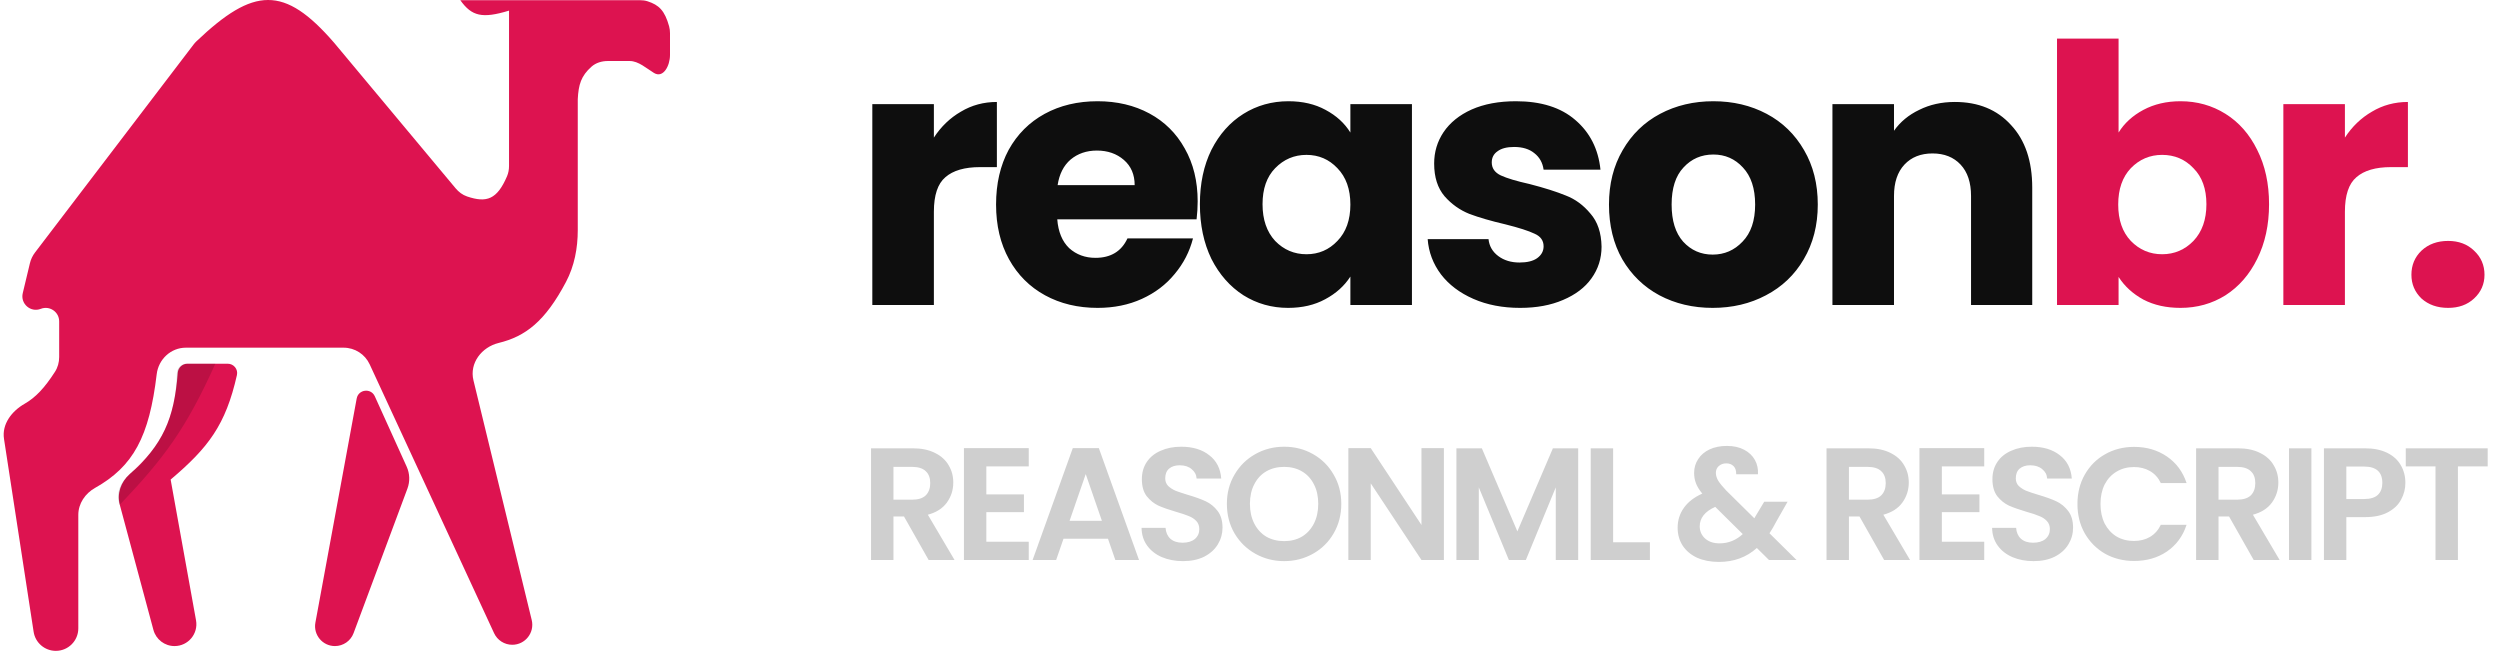
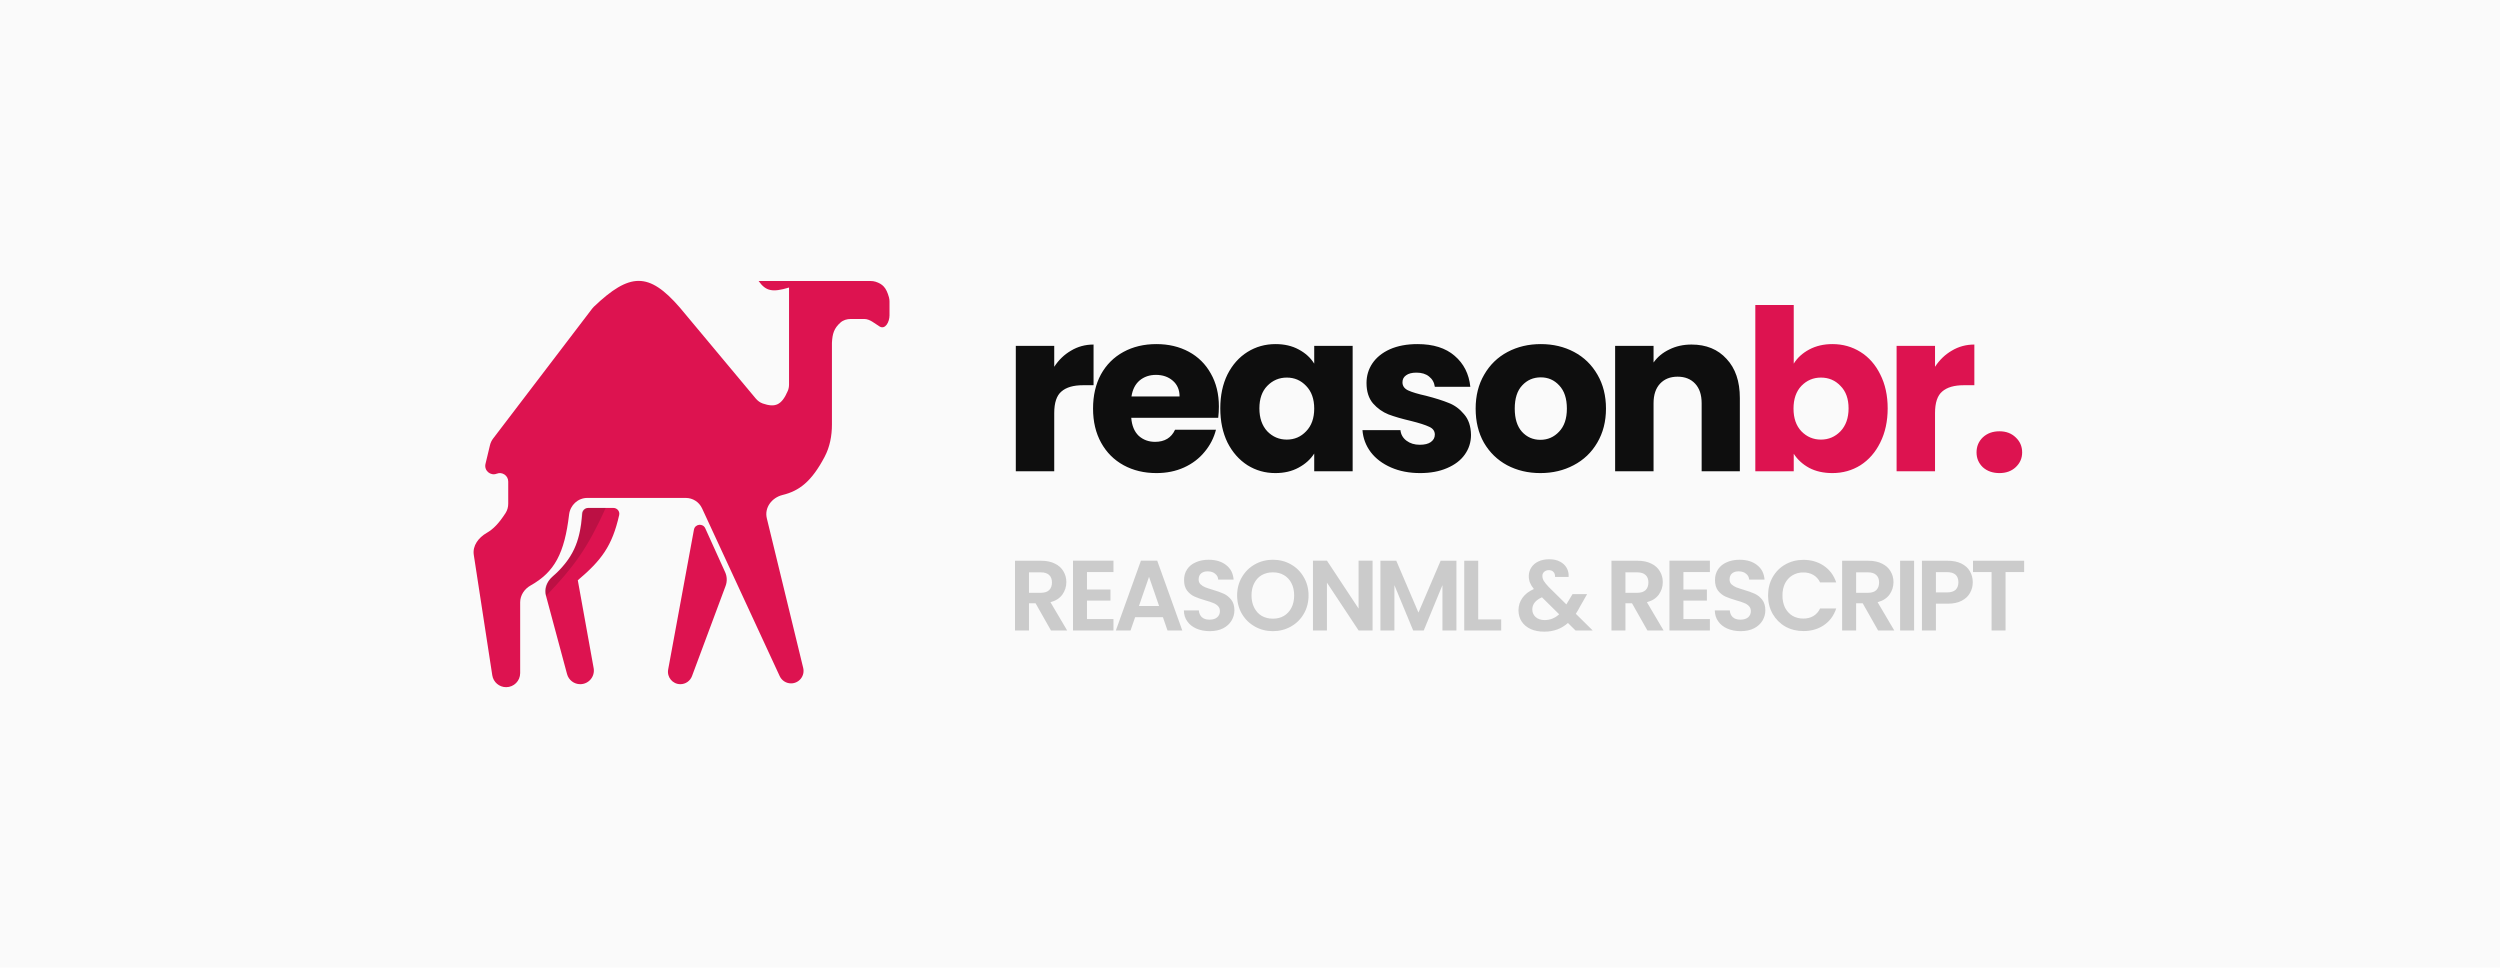
- <svg xmlns="http://www.w3.org/2000/svg" width="500" height="131" viewBox="0 0 500 131" fill="none">
+ <svg xmlns="http://www.w3.org/2000/svg" width="801" height="310" viewBox="0 0 801 310" fill="none">
+   <rect width="801" height="310" fill="#FAFAFA" />
  <g opacity="0.2">
-     <path d="M185.728 112L180.8 103.296H178.688V112H174.208V89.664H182.592C184.32 89.664 185.792 89.973 187.008 90.592C188.224 91.189 189.131 92.011 189.728 93.056C190.347 94.08 190.656 95.232 190.656 96.512C190.656 97.984 190.229 99.317 189.376 100.512C188.523 101.685 187.253 102.496 185.568 102.944L190.912 112H185.728ZM178.688 99.936H182.432C183.648 99.936 184.555 99.648 185.152 99.072C185.749 98.475 186.048 97.653 186.048 96.608C186.048 95.584 185.749 94.795 185.152 94.24C184.555 93.664 183.648 93.376 182.432 93.376H178.688V99.936ZM197.268 93.28V98.88H204.788V102.432H197.268V108.352H205.748V112H192.788V89.632H205.748V93.28H197.268ZM221.595 107.744H212.699L211.227 112H206.523L214.555 89.632H219.771L227.803 112H223.067L221.595 107.744ZM220.379 104.16L217.147 94.816L213.915 104.16H220.379ZM236.598 112.224C235.04 112.224 233.632 111.957 232.374 111.424C231.136 110.891 230.155 110.123 229.43 109.12C228.704 108.117 228.331 106.933 228.31 105.568H233.11C233.174 106.485 233.494 107.211 234.07 107.744C234.667 108.277 235.478 108.544 236.502 108.544C237.547 108.544 238.368 108.299 238.966 107.808C239.563 107.296 239.862 106.635 239.862 105.824C239.862 105.163 239.659 104.619 239.254 104.192C238.848 103.765 238.336 103.435 237.718 103.2C237.12 102.944 236.288 102.667 235.222 102.368C233.771 101.941 232.587 101.525 231.67 101.12C230.774 100.693 229.995 100.064 229.334 99.232C228.694 98.379 228.374 97.248 228.374 95.84C228.374 94.517 228.704 93.365 229.366 92.384C230.027 91.403 230.955 90.656 232.15 90.144C233.344 89.611 234.71 89.344 236.246 89.344C238.55 89.344 240.416 89.909 241.846 91.04C243.296 92.149 244.096 93.707 244.246 95.712H239.318C239.275 94.944 238.944 94.315 238.326 93.824C237.728 93.312 236.928 93.056 235.926 93.056C235.051 93.056 234.347 93.28 233.814 93.728C233.302 94.176 233.046 94.827 233.046 95.68C233.046 96.277 233.238 96.779 233.622 97.184C234.027 97.568 234.518 97.888 235.094 98.144C235.691 98.379 236.523 98.656 237.59 98.976C239.04 99.403 240.224 99.829 241.142 100.256C242.059 100.683 242.848 101.323 243.51 102.176C244.171 103.029 244.502 104.149 244.502 105.536C244.502 106.731 244.192 107.84 243.574 108.864C242.955 109.888 242.048 110.709 240.854 111.328C239.659 111.925 238.24 112.224 236.598 112.224ZM256.833 112.224C254.743 112.224 252.823 111.733 251.074 110.752C249.324 109.771 247.938 108.416 246.913 106.688C245.889 104.939 245.377 102.965 245.377 100.768C245.377 98.592 245.889 96.64 246.913 94.912C247.938 93.163 249.324 91.797 251.074 90.816C252.823 89.835 254.743 89.344 256.833 89.344C258.946 89.344 260.866 89.835 262.594 90.816C264.343 91.797 265.719 93.163 266.722 94.912C267.746 96.64 268.258 98.592 268.258 100.768C268.258 102.965 267.746 104.939 266.722 106.688C265.719 108.416 264.343 109.771 262.594 110.752C260.844 111.733 258.924 112.224 256.833 112.224ZM256.833 108.224C258.178 108.224 259.362 107.925 260.385 107.328C261.41 106.709 262.21 105.835 262.786 104.704C263.362 103.573 263.649 102.261 263.649 100.768C263.649 99.275 263.362 97.973 262.786 96.864C262.21 95.733 261.41 94.869 260.385 94.272C259.362 93.675 258.178 93.376 256.833 93.376C255.49 93.376 254.295 93.675 253.25 94.272C252.226 94.869 251.426 95.733 250.85 96.864C250.273 97.973 249.985 99.275 249.985 100.768C249.985 102.261 250.273 103.573 250.85 104.704C251.426 105.835 252.226 106.709 253.25 107.328C254.295 107.925 255.49 108.224 256.833 108.224ZM288.775 112H284.295L274.151 96.672V112H269.671V89.632H274.151L284.295 104.992V89.632H288.775V112ZM315.634 89.664V112H311.154V97.472L305.17 112H301.778L295.762 97.472V112H291.282V89.664H296.37L303.474 106.272L310.578 89.664H315.634ZM322.623 108.448H329.983V112H318.143V89.664H322.623V108.448ZM353.8 112L351.368 109.6C349.298 111.456 346.77 112.384 343.784 112.384C342.141 112.384 340.69 112.107 339.432 111.552C338.194 110.976 337.234 110.176 336.552 109.152C335.869 108.107 335.528 106.901 335.528 105.536C335.528 104.064 335.944 102.741 336.776 101.568C337.608 100.395 338.834 99.445 340.456 98.72C339.88 98.016 339.464 97.344 339.208 96.704C338.952 96.043 338.824 95.339 338.824 94.592C338.824 93.568 339.09 92.651 339.624 91.84C340.157 91.008 340.914 90.357 341.896 89.888C342.898 89.419 344.061 89.184 345.384 89.184C346.728 89.184 347.88 89.44 348.84 89.952C349.8 90.464 350.514 91.147 350.984 92C351.453 92.853 351.656 93.803 351.592 94.848H347.24C347.261 94.144 347.09 93.611 346.728 93.248C346.365 92.864 345.874 92.672 345.256 92.672C344.658 92.672 344.157 92.853 343.752 93.216C343.368 93.557 343.176 94.005 343.176 94.56C343.176 95.093 343.336 95.627 343.656 96.16C343.976 96.672 344.498 97.312 345.224 98.08L350.856 103.648C350.898 103.605 350.93 103.563 350.952 103.52C350.973 103.477 350.994 103.435 351.016 103.392L352.84 100.352H357.512L355.272 104.288C354.845 105.12 354.386 105.909 353.896 106.656L359.304 112H353.8ZM343.912 108.672C345.661 108.672 347.208 108.053 348.552 106.816L343.048 101.376C340.978 102.293 339.944 103.595 339.944 105.28C339.944 106.24 340.306 107.051 341.032 107.712C341.757 108.352 342.717 108.672 343.912 108.672ZM376.827 112L371.899 103.296H369.787V112H365.307V89.664H373.691C375.419 89.664 376.891 89.973 378.107 90.592C379.323 91.189 380.229 92.011 380.827 93.056C381.445 94.08 381.755 95.232 381.755 96.512C381.755 97.984 381.328 99.317 380.475 100.512C379.621 101.685 378.352 102.496 376.667 102.944L382.011 112H376.827ZM369.787 99.936H373.531C374.747 99.936 375.653 99.648 376.251 99.072C376.848 98.475 377.147 97.653 377.147 96.608C377.147 95.584 376.848 94.795 376.251 94.24C375.653 93.664 374.747 93.376 373.531 93.376H369.787V99.936ZM388.367 93.28V98.88H395.887V102.432H388.367V108.352H396.847V112H383.887V89.632H396.847V93.28H388.367ZM406.71 112.224C405.153 112.224 403.745 111.957 402.486 111.424C401.249 110.891 400.267 110.123 399.542 109.12C398.817 108.117 398.443 106.933 398.422 105.568H403.222C403.286 106.485 403.606 107.211 404.182 107.744C404.779 108.277 405.59 108.544 406.614 108.544C407.659 108.544 408.481 108.299 409.078 107.808C409.675 107.296 409.974 106.635 409.974 105.824C409.974 105.163 409.771 104.619 409.366 104.192C408.961 103.765 408.449 103.435 407.83 103.2C407.233 102.944 406.401 102.667 405.334 102.368C403.883 101.941 402.699 101.525 401.782 101.12C400.886 100.693 400.107 100.064 399.446 99.232C398.806 98.379 398.486 97.248 398.486 95.84C398.486 94.517 398.817 93.365 399.478 92.384C400.139 91.403 401.067 90.656 402.262 90.144C403.457 89.611 404.822 89.344 406.358 89.344C408.662 89.344 410.529 89.909 411.958 91.04C413.409 92.149 414.209 93.707 414.358 95.712H409.43C409.387 94.944 409.057 94.315 408.438 93.824C407.841 93.312 407.041 93.056 406.038 93.056C405.163 93.056 404.459 93.28 403.926 93.728C403.414 94.176 403.158 94.827 403.158 95.68C403.158 96.277 403.35 96.779 403.734 97.184C404.139 97.568 404.63 97.888 405.206 98.144C405.803 98.379 406.635 98.656 407.702 98.976C409.153 99.403 410.337 99.829 411.254 100.256C412.171 100.683 412.961 101.323 413.622 102.176C414.283 103.029 414.614 104.149 414.614 105.536C414.614 106.731 414.305 107.84 413.686 108.864C413.067 109.888 412.161 110.709 410.966 111.328C409.771 111.925 408.353 112.224 406.71 112.224ZM415.49 100.8C415.49 98.603 415.981 96.64 416.962 94.912C417.965 93.163 419.319 91.808 421.026 90.848C422.754 89.867 424.685 89.376 426.818 89.376C429.314 89.376 431.501 90.016 433.378 91.296C435.255 92.576 436.567 94.347 437.314 96.608H432.162C431.65 95.541 430.925 94.741 429.986 94.208C429.069 93.675 428.002 93.408 426.786 93.408C425.485 93.408 424.322 93.717 423.298 94.336C422.295 94.933 421.506 95.787 420.93 96.896C420.375 98.005 420.098 99.307 420.098 100.8C420.098 102.272 420.375 103.573 420.93 104.704C421.506 105.813 422.295 106.677 423.298 107.296C424.322 107.893 425.485 108.192 426.786 108.192C428.002 108.192 429.069 107.925 429.986 107.392C430.925 106.837 431.65 106.027 432.162 104.96H437.314C436.567 107.243 435.255 109.024 433.378 110.304C431.522 111.563 429.335 112.192 426.818 112.192C424.685 112.192 422.754 111.712 421.026 110.752C419.319 109.771 417.965 108.416 416.962 106.688C415.981 104.96 415.49 102.997 415.49 100.8ZM450.741 112L445.813 103.296H443.701V112H439.221V89.664H447.605C449.333 89.664 450.805 89.973 452.021 90.592C453.237 91.189 454.143 92.011 454.741 93.056C455.359 94.08 455.669 95.232 455.669 96.512C455.669 97.984 455.242 99.317 454.389 100.512C453.535 101.685 452.266 102.496 450.581 102.944L455.925 112H450.741ZM443.701 99.936H447.445C448.661 99.936 449.567 99.648 450.165 99.072C450.762 98.475 451.061 97.653 451.061 96.608C451.061 95.584 450.762 94.795 450.165 94.24C449.567 93.664 448.661 93.376 447.445 93.376H443.701V99.936ZM462.28 89.664V112H457.8V89.664H462.28ZM481.075 96.576C481.075 97.771 480.787 98.891 480.211 99.936C479.656 100.981 478.771 101.824 477.555 102.464C476.36 103.104 474.845 103.424 473.011 103.424H469.267V112H464.787V89.664H473.011C474.739 89.664 476.211 89.963 477.427 90.56C478.643 91.157 479.549 91.979 480.147 93.024C480.765 94.069 481.075 95.253 481.075 96.576ZM472.819 99.808C474.056 99.808 474.973 99.531 475.571 98.976C476.168 98.4 476.467 97.6 476.467 96.576C476.467 94.4 475.251 93.312 472.819 93.312H469.267V99.808H472.819ZM497.536 89.664V93.28H491.584V112H487.104V93.28H481.152V89.664H497.536Z" fill="#0E0E0E" />
+     <path d="M336.728 202L331.8 193.296H329.688V202H325.208V179.664H333.592C335.32 179.664 336.792 179.973 338.008 180.592C339.224 181.189 340.131 182.011 340.728 183.056C341.347 184.08 341.656 185.232 341.656 186.512C341.656 187.984 341.229 189.317 340.376 190.512C339.523 191.685 338.253 192.496 336.568 192.944L341.912 202H336.728ZM329.688 189.936H333.432C334.648 189.936 335.555 189.648 336.152 189.072C336.749 188.475 337.048 187.653 337.048 186.608C337.048 185.584 336.749 184.795 336.152 184.24C335.555 183.664 334.648 183.376 333.432 183.376H329.688V189.936ZM348.268 183.28V188.88H355.788V192.432H348.268V198.352H356.748V202H343.788V179.632H356.748V183.28H348.268ZM372.595 197.744H363.699L362.227 202H357.523L365.555 179.632H370.771L378.803 202H374.067L372.595 197.744ZM371.379 194.16L368.147 184.816L364.915 194.16H371.379ZM387.598 202.224C386.04 202.224 384.632 201.957 383.374 201.424C382.136 200.891 381.155 200.123 380.43 199.12C379.704 198.117 379.331 196.933 379.31 195.568H384.11C384.174 196.485 384.494 197.211 385.07 197.744C385.667 198.277 386.478 198.544 387.502 198.544C388.547 198.544 389.368 198.299 389.966 197.808C390.563 197.296 390.862 196.635 390.862 195.824C390.862 195.163 390.659 194.619 390.254 194.192C389.848 193.765 389.336 193.435 388.718 193.2C388.12 192.944 387.288 192.667 386.222 192.368C384.771 191.941 383.587 191.525 382.67 191.12C381.774 190.693 380.995 190.064 380.334 189.232C379.694 188.379 379.374 187.248 379.374 185.84C379.374 184.517 379.704 183.365 380.366 182.384C381.027 181.403 381.955 180.656 383.15 180.144C384.344 179.611 385.71 179.344 387.246 179.344C389.55 179.344 391.416 179.909 392.846 181.04C394.296 182.149 395.096 183.707 395.246 185.712H390.318C390.275 184.944 389.944 184.315 389.326 183.824C388.728 183.312 387.928 183.056 386.926 183.056C386.051 183.056 385.347 183.28 384.814 183.728C384.302 184.176 384.046 184.827 384.046 185.68C384.046 186.277 384.238 186.779 384.622 187.184C385.027 187.568 385.518 187.888 386.094 188.144C386.691 188.379 387.523 188.656 388.59 188.976C390.04 189.403 391.224 189.829 392.142 190.256C393.059 190.683 393.848 191.323 394.51 192.176C395.171 193.029 395.502 194.149 395.502 195.536C395.502 196.731 395.192 197.84 394.574 198.864C393.955 199.888 393.048 200.709 391.854 201.328C390.659 201.925 389.24 202.224 387.598 202.224ZM407.833 202.224C405.743 202.224 403.823 201.733 402.074 200.752C400.324 199.771 398.938 198.416 397.913 196.688C396.889 194.939 396.377 192.965 396.377 190.768C396.377 188.592 396.889 186.64 397.913 184.912C398.938 183.163 400.324 181.797 402.074 180.816C403.823 179.835 405.743 179.344 407.833 179.344C409.946 179.344 411.866 179.835 413.594 180.816C415.343 181.797 416.719 183.163 417.722 184.912C418.746 186.64 419.258 188.592 419.258 190.768C419.258 192.965 418.746 194.939 417.722 196.688C416.719 198.416 415.343 199.771 413.594 200.752C411.844 201.733 409.924 202.224 407.833 202.224ZM407.833 198.224C409.178 198.224 410.362 197.925 411.385 197.328C412.41 196.709 413.21 195.835 413.786 194.704C414.362 193.573 414.649 192.261 414.649 190.768C414.649 189.275 414.362 187.973 413.786 186.864C413.21 185.733 412.41 184.869 411.385 184.272C410.362 183.675 409.178 183.376 407.833 183.376C406.49 183.376 405.295 183.675 404.25 184.272C403.226 184.869 402.426 185.733 401.85 186.864C401.273 187.973 400.985 189.275 400.985 190.768C400.985 192.261 401.273 193.573 401.85 194.704C402.426 195.835 403.226 196.709 404.25 197.328C405.295 197.925 406.49 198.224 407.833 198.224ZM439.775 202H435.295L425.151 186.672V202H420.671V179.632H425.151L435.295 194.992V179.632H439.775V202ZM466.634 179.664V202H462.154V187.472L456.17 202H452.778L446.762 187.472V202H442.282V179.664H447.37L454.474 196.272L461.578 179.664H466.634ZM473.623 198.448H480.983V202H469.143V179.664H473.623V198.448ZM504.8 202L502.368 199.6C500.298 201.456 497.77 202.384 494.784 202.384C493.141 202.384 491.69 202.107 490.432 201.552C489.194 200.976 488.234 200.176 487.552 199.152C486.869 198.107 486.528 196.901 486.528 195.536C486.528 194.064 486.944 192.741 487.776 191.568C488.608 190.395 489.834 189.445 491.456 188.72C490.88 188.016 490.464 187.344 490.208 186.704C489.952 186.043 489.824 185.339 489.824 184.592C489.824 183.568 490.09 182.651 490.624 181.84C491.157 181.008 491.914 180.357 492.896 179.888C493.898 179.419 495.061 179.184 496.384 179.184C497.728 179.184 498.88 179.44 499.84 179.952C500.8 180.464 501.514 181.147 501.984 182C502.453 182.853 502.656 183.803 502.592 184.848H498.24C498.261 184.144 498.09 183.611 497.728 183.248C497.365 182.864 496.874 182.672 496.256 182.672C495.658 182.672 495.157 182.853 494.752 183.216C494.368 183.557 494.176 184.005 494.176 184.56C494.176 185.093 494.336 185.627 494.656 186.16C494.976 186.672 495.498 187.312 496.224 188.08L501.856 193.648C501.898 193.605 501.93 193.563 501.952 193.52C501.973 193.477 501.994 193.435 502.016 193.392L503.84 190.352H508.512L506.272 194.288C505.845 195.12 505.386 195.909 504.896 196.656L510.304 202H504.8ZM494.912 198.672C496.661 198.672 498.208 198.053 499.552 196.816L494.048 191.376C491.978 192.293 490.944 193.595 490.944 195.28C490.944 196.24 491.306 197.051 492.032 197.712C492.757 198.352 493.717 198.672 494.912 198.672ZM527.827 202L522.899 193.296H520.787V202H516.307V179.664H524.691C526.419 179.664 527.891 179.973 529.107 180.592C530.323 181.189 531.229 182.011 531.827 183.056C532.445 184.08 532.755 185.232 532.755 186.512C532.755 187.984 532.328 189.317 531.475 190.512C530.621 191.685 529.352 192.496 527.667 192.944L533.011 202H527.827ZM520.787 189.936H524.531C525.747 189.936 526.653 189.648 527.251 189.072C527.848 188.475 528.147 187.653 528.147 186.608C528.147 185.584 527.848 184.795 527.251 184.24C526.653 183.664 525.747 183.376 524.531 183.376H520.787V189.936ZM539.367 183.28V188.88H546.887V192.432H539.367V198.352H547.847V202H534.887V179.632H547.847V183.28H539.367ZM557.71 202.224C556.153 202.224 554.745 201.957 553.486 201.424C552.249 200.891 551.267 200.123 550.542 199.12C549.817 198.117 549.443 196.933 549.422 195.568H554.222C554.286 196.485 554.606 197.211 555.182 197.744C555.779 198.277 556.59 198.544 557.614 198.544C558.659 198.544 559.481 198.299 560.078 197.808C560.675 197.296 560.974 196.635 560.974 195.824C560.974 195.163 560.771 194.619 560.366 194.192C559.961 193.765 559.449 193.435 558.83 193.2C558.233 192.944 557.401 192.667 556.334 192.368C554.883 191.941 553.699 191.525 552.782 191.12C551.886 190.693 551.107 190.064 550.446 189.232C549.806 188.379 549.486 187.248 549.486 185.84C549.486 184.517 549.817 183.365 550.478 182.384C551.139 181.403 552.067 180.656 553.262 180.144C554.457 179.611 555.822 179.344 557.358 179.344C559.662 179.344 561.529 179.909 562.958 181.04C564.409 182.149 565.209 183.707 565.358 185.712H560.43C560.387 184.944 560.057 184.315 559.438 183.824C558.841 183.312 558.041 183.056 557.038 183.056C556.163 183.056 555.459 183.28 554.926 183.728C554.414 184.176 554.158 184.827 554.158 185.68C554.158 186.277 554.35 186.779 554.734 187.184C555.139 187.568 555.63 187.888 556.206 188.144C556.803 188.379 557.635 188.656 558.702 188.976C560.153 189.403 561.337 189.829 562.254 190.256C563.171 190.683 563.961 191.323 564.622 192.176C565.283 193.029 565.614 194.149 565.614 195.536C565.614 196.731 565.305 197.84 564.686 198.864C564.067 199.888 563.161 200.709 561.966 201.328C560.771 201.925 559.353 202.224 557.71 202.224ZM566.49 190.8C566.49 188.603 566.981 186.64 567.962 184.912C568.965 183.163 570.319 181.808 572.026 180.848C573.754 179.867 575.685 179.376 577.818 179.376C580.314 179.376 582.501 180.016 584.378 181.296C586.255 182.576 587.567 184.347 588.314 186.608H583.162C582.65 185.541 581.925 184.741 580.986 184.208C580.069 183.675 579.002 183.408 577.786 183.408C576.485 183.408 575.322 183.717 574.298 184.336C573.295 184.933 572.506 185.787 571.93 186.896C571.375 188.005 571.098 189.307 571.098 190.8C571.098 192.272 571.375 193.573 571.93 194.704C572.506 195.813 573.295 196.677 574.298 197.296C575.322 197.893 576.485 198.192 577.786 198.192C579.002 198.192 580.069 197.925 580.986 197.392C581.925 196.837 582.65 196.027 583.162 194.96H588.314C587.567 197.243 586.255 199.024 584.378 200.304C582.522 201.563 580.335 202.192 577.818 202.192C575.685 202.192 573.754 201.712 572.026 200.752C570.319 199.771 568.965 198.416 567.962 196.688C566.981 194.96 566.49 192.997 566.49 190.8ZM601.741 202L596.813 193.296H594.701V202H590.221V179.664H598.605C600.333 179.664 601.805 179.973 603.021 180.592C604.237 181.189 605.143 182.011 605.741 183.056C606.359 184.08 606.669 185.232 606.669 186.512C606.669 187.984 606.242 189.317 605.389 190.512C604.535 191.685 603.266 192.496 601.581 192.944L606.925 202H601.741ZM594.701 189.936H598.445C599.661 189.936 600.567 189.648 601.165 189.072C601.762 188.475 602.061 187.653 602.061 186.608C602.061 185.584 601.762 184.795 601.165 184.24C600.567 183.664 599.661 183.376 598.445 183.376H594.701V189.936ZM613.28 179.664V202H608.8V179.664H613.28ZM632.075 186.576C632.075 187.771 631.787 188.891 631.211 189.936C630.656 190.981 629.771 191.824 628.555 192.464C627.36 193.104 625.845 193.424 624.011 193.424H620.267V202H615.787V179.664H624.011C625.739 179.664 627.211 179.963 628.427 180.56C629.643 181.157 630.549 181.979 631.147 183.024C631.765 184.069 632.075 185.253 632.075 186.576ZM623.819 189.808C625.056 189.808 625.973 189.531 626.571 188.976C627.168 188.4 627.467 187.6 627.467 186.576C627.467 184.4 626.251 183.312 623.819 183.312H620.267V189.808H623.819ZM648.536 179.664V183.28H642.584V202H638.104V183.28H632.152V179.664H648.536Z" fill="#0E0E0E" />
  </g>
-   <path d="M186.776 27.52C188.216 25.312 190.016 23.584 192.176 22.336C194.336 21.04 196.736 20.392 199.376 20.392V33.424H195.992C192.92 33.424 190.616 34.096 189.08 35.44C187.544 36.736 186.776 39.04 186.776 42.352V61H174.464V20.824H186.776V27.52ZM239.533 40.264C239.533 41.416 239.461 42.616 239.317 43.864H211.453C211.645 46.36 212.437 48.28 213.829 49.624C215.269 50.92 217.021 51.568 219.085 51.568C222.157 51.568 224.293 50.272 225.493 47.68H238.597C237.925 50.32 236.701 52.696 234.925 54.808C233.197 56.92 231.013 58.576 228.373 59.776C225.733 60.976 222.781 61.576 219.517 61.576C215.581 61.576 212.077 60.736 209.005 59.056C205.933 57.376 203.533 54.976 201.805 51.856C200.077 48.736 199.213 45.088 199.213 40.912C199.213 36.736 200.053 33.088 201.733 29.968C203.461 26.848 205.861 24.448 208.933 22.768C212.005 21.088 215.533 20.248 219.517 20.248C223.405 20.248 226.861 21.064 229.885 22.696C232.909 24.328 235.261 26.656 236.941 29.68C238.669 32.704 239.533 36.232 239.533 40.264ZM226.933 37.024C226.933 34.912 226.213 33.232 224.773 31.984C223.333 30.736 221.533 30.112 219.373 30.112C217.309 30.112 215.557 30.712 214.117 31.912C212.725 33.112 211.861 34.816 211.525 37.024H226.933ZM239.98 40.84C239.98 36.712 240.748 33.088 242.284 29.968C243.868 26.848 246.004 24.448 248.692 22.768C251.38 21.088 254.38 20.248 257.692 20.248C260.524 20.248 262.996 20.824 265.108 21.976C267.268 23.128 268.924 24.64 270.076 26.512V20.824H282.388V61H270.076V55.312C268.876 57.184 267.196 58.696 265.036 59.848C262.924 61 260.452 61.576 257.62 61.576C254.356 61.576 251.38 60.736 248.692 59.056C246.004 57.328 243.868 54.904 242.284 51.784C240.748 48.616 239.98 44.968 239.98 40.84ZM270.076 40.912C270.076 37.84 269.212 35.416 267.484 33.64C265.804 31.864 263.74 30.976 261.292 30.976C258.844 30.976 256.756 31.864 255.028 33.64C253.348 35.368 252.508 37.768 252.508 40.84C252.508 43.912 253.348 46.36 255.028 48.184C256.756 49.96 258.844 50.848 261.292 50.848C263.74 50.848 265.804 49.96 267.484 48.184C269.212 46.408 270.076 43.984 270.076 40.912ZM304.039 61.576C300.535 61.576 297.415 60.976 294.679 59.776C291.943 58.576 289.783 56.944 288.199 54.88C286.615 52.768 285.727 50.416 285.535 47.824H297.703C297.847 49.216 298.495 50.344 299.647 51.208C300.799 52.072 302.215 52.504 303.895 52.504C305.431 52.504 306.607 52.216 307.423 51.64C308.287 51.016 308.719 50.224 308.719 49.264C308.719 48.112 308.119 47.272 306.919 46.744C305.719 46.168 303.775 45.544 301.087 44.872C298.207 44.2 295.807 43.504 293.887 42.784C291.967 42.016 290.311 40.84 288.919 39.256C287.527 37.624 286.831 35.44 286.831 32.704C286.831 30.4 287.455 28.312 288.703 26.44C289.999 24.52 291.871 23.008 294.319 21.904C296.815 20.8 299.767 20.248 303.175 20.248C308.215 20.248 312.175 21.496 315.055 23.992C317.983 26.488 319.663 29.8 320.095 33.928H308.719C308.527 32.536 307.903 31.432 306.847 30.616C305.839 29.8 304.495 29.392 302.815 29.392C301.375 29.392 300.271 29.68 299.503 30.256C298.735 30.784 298.351 31.528 298.351 32.488C298.351 33.64 298.951 34.504 300.151 35.08C301.399 35.656 303.319 36.232 305.911 36.808C308.887 37.576 311.311 38.344 313.183 39.112C315.055 39.832 316.687 41.032 318.079 42.712C319.519 44.344 320.263 46.552 320.311 49.336C320.311 51.688 319.639 53.8 318.295 55.672C316.999 57.496 315.103 58.936 312.607 59.992C310.159 61.048 307.303 61.576 304.039 61.576ZM342.532 61.576C338.596 61.576 335.044 60.736 331.876 59.056C328.756 57.376 326.284 54.976 324.46 51.856C322.684 48.736 321.796 45.088 321.796 40.912C321.796 36.784 322.708 33.16 324.532 30.04C326.356 26.872 328.852 24.448 332.02 22.768C335.188 21.088 338.74 20.248 342.676 20.248C346.612 20.248 350.164 21.088 353.332 22.768C356.5 24.448 358.996 26.872 360.82 30.04C362.644 33.16 363.556 36.784 363.556 40.912C363.556 45.04 362.62 48.688 360.748 51.856C358.924 54.976 356.404 57.376 353.188 59.056C350.02 60.736 346.468 61.576 342.532 61.576ZM342.532 50.92C344.884 50.92 346.876 50.056 348.508 48.328C350.188 46.6 351.028 44.128 351.028 40.912C351.028 37.696 350.212 35.224 348.58 33.496C346.996 31.768 345.028 30.904 342.676 30.904C340.276 30.904 338.284 31.768 336.7 33.496C335.116 35.176 334.324 37.648 334.324 40.912C334.324 44.128 335.092 46.6 336.628 48.328C338.212 50.056 340.18 50.92 342.532 50.92ZM390.967 20.392C395.671 20.392 399.415 21.928 402.199 25C405.031 28.024 406.447 32.2 406.447 37.528V61H394.207V39.184C394.207 36.496 393.511 34.408 392.119 32.92C390.727 31.432 388.855 30.688 386.503 30.688C384.151 30.688 382.279 31.432 380.887 32.92C379.495 34.408 378.799 36.496 378.799 39.184V61H366.487V20.824H378.799V26.152C380.047 24.376 381.727 22.984 383.839 21.976C385.951 20.92 388.327 20.392 390.967 20.392Z" fill="#0E0E0E" />
-   <path d="M423.715 26.512C424.867 24.64 426.523 23.128 428.683 21.976C430.843 20.824 433.315 20.248 436.099 20.248C439.411 20.248 442.411 21.088 445.099 22.768C447.787 24.448 449.899 26.848 451.435 29.968C453.019 33.088 453.811 36.712 453.811 40.84C453.811 44.968 453.019 48.616 451.435 51.784C449.899 54.904 447.787 57.328 445.099 59.056C442.411 60.736 439.411 61.576 436.099 61.576C433.267 61.576 430.795 61.024 428.683 59.92C426.571 58.768 424.915 57.256 423.715 55.384V61H411.403V7.72H423.715V26.512ZM441.283 40.84C441.283 37.768 440.419 35.368 438.691 33.64C437.011 31.864 434.923 30.976 432.427 30.976C429.979 30.976 427.891 31.864 426.163 33.64C424.483 35.416 423.643 37.84 423.643 40.912C423.643 43.984 424.483 46.408 426.163 48.184C427.891 49.96 429.979 50.848 432.427 50.848C434.875 50.848 436.963 49.96 438.691 48.184C440.419 46.36 441.283 43.912 441.283 40.84ZM468.982 27.52C470.422 25.312 472.222 23.584 474.382 22.336C476.542 21.04 478.942 20.392 481.582 20.392V33.424H478.198C475.126 33.424 472.822 34.096 471.286 35.44C469.75 36.736 468.982 39.04 468.982 42.352V61H456.67V20.824H468.982V27.52ZM489.627 61.576C487.467 61.576 485.691 60.952 484.299 59.704C482.955 58.408 482.283 56.824 482.283 54.952C482.283 53.032 482.955 51.424 484.299 50.128C485.691 48.832 487.467 48.184 489.627 48.184C491.739 48.184 493.467 48.832 494.811 50.128C496.203 51.424 496.899 53.032 496.899 54.952C496.899 56.824 496.203 58.408 494.811 59.704C493.467 60.952 491.739 61.576 489.627 61.576Z" fill="#DD1350" />
-   <path d="M0.8 87.776L6.724 126.358C7.06 128.552 8.948 130.171 11.167 130.171C13.65 130.171 15.662 128.159 15.662 125.676V102.981C15.662 100.71 17.029 98.695 19.009 97.582C26.677 93.275 29.855 87.339 31.34 74.842C31.695 71.859 34.167 69.536 37.17 69.536H68.724C70.962 69.536 72.996 70.836 73.936 72.867L98.816 126.632C99.471 128.048 100.89 128.955 102.451 128.955C105.047 128.955 106.957 126.525 106.344 124.003L94.689 76.059C93.857 72.632 96.319 69.425 99.744 68.587C105.051 67.287 108.998 64.346 113.21 56.364C114.879 53.2 115.553 49.62 115.553 46.044V19.846C115.7 16.898 116.223 15.193 118.283 13.348C119.177 12.548 120.375 12.202 121.576 12.202H125.937C127.699 12.202 129.291 13.672 130.795 14.591C132.641 15.718 134 13.168 134 11.005V6.639C134 6.179 133.948 5.719 133.826 5.276C132.944 2.094 131.789 0.998 129.517 0.259C129.032 0.101 128.521 0.04 128.01 0.04H92.06C94.351 3.255 96.447 3.759 101.805 2.125V33.201C101.805 33.906 101.682 34.609 101.404 35.256C99.412 39.895 97.329 40.618 93.408 39.289C92.513 38.985 91.743 38.404 91.137 37.679L66.826 8.553C56.841 -2.983 50.735 -2.615 39.309 8.241C39.094 8.445 38.891 8.672 38.712 8.908L7.001 50.502C6.516 51.138 6.169 51.869 5.983 52.647L4.551 58.631C4.044 60.749 6.128 62.562 8.155 61.768C9.923 61.076 11.834 62.38 11.834 64.278V71.415C11.834 72.459 11.555 73.491 10.989 74.369C8.885 77.637 7.086 79.516 4.929 80.751C2.341 82.231 0.347 84.829 0.8 87.776Z" fill="#DD1350" />
-   <path d="M30.683 125.978L23.959 100.962C23.36 98.735 24.178 96.388 25.905 94.86C32.576 88.959 34.834 83.769 35.553 74.555C35.631 73.541 36.468 72.743 37.484 72.743H45.539C46.742 72.743 47.649 73.841 47.385 75.014C45.134 85.015 41.643 89.551 34.127 95.915L39.206 124.067C39.689 126.749 37.629 129.214 34.904 129.214C32.927 129.214 31.196 127.887 30.683 125.978Z" fill="#DD1350" />
-   <path d="M63.08 124.518L71.337 79.706C71.677 77.862 74.19 77.555 74.963 79.263L81.337 93.335C81.963 94.716 82.017 96.288 81.488 97.709L70.716 126.626C70.136 128.182 68.65 129.214 66.99 129.214C64.505 129.214 62.629 126.961 63.08 124.518Z" fill="#DD1350" />
-   <path d="M27.757 93.321C33.084 87.55 35.117 82.603 35.383 74.659C35.419 73.602 36.271 72.743 37.328 72.743H43.071C37.217 85.728 32.816 91.657 23.928 100.979C22.971 98.107 24.407 95.714 27.757 93.321Z" fill="black" fill-opacity="0.15" />
+   <path d="M337.776 117.52C339.216 115.312 341.016 113.584 343.176 112.336C345.336 111.04 347.736 110.392 350.376 110.392V123.424H346.992C343.92 123.424 341.616 124.096 340.08 125.44C338.544 126.736 337.776 129.04 337.776 132.352V151H325.464V110.824H337.776V117.52ZM390.533 130.264C390.533 131.416 390.461 132.616 390.317 133.864H362.453C362.645 136.36 363.437 138.28 364.829 139.624C366.269 140.92 368.021 141.568 370.085 141.568C373.157 141.568 375.293 140.272 376.493 137.68H389.597C388.925 140.32 387.701 142.696 385.925 144.808C384.197 146.92 382.013 148.576 379.373 149.776C376.733 150.976 373.781 151.576 370.517 151.576C366.581 151.576 363.077 150.736 360.005 149.056C356.933 147.376 354.533 144.976 352.805 141.856C351.077 138.736 350.213 135.088 350.213 130.912C350.213 126.736 351.053 123.088 352.733 119.968C354.461 116.848 356.861 114.448 359.933 112.768C363.005 111.088 366.533 110.248 370.517 110.248C374.405 110.248 377.861 111.064 380.885 112.696C383.909 114.328 386.261 116.656 387.941 119.68C389.669 122.704 390.533 126.232 390.533 130.264ZM377.933 127.024C377.933 124.912 377.213 123.232 375.773 121.984C374.333 120.736 372.533 120.112 370.373 120.112C368.309 120.112 366.557 120.712 365.117 121.912C363.725 123.112 362.861 124.816 362.525 127.024H377.933ZM390.98 130.84C390.98 126.712 391.748 123.088 393.284 119.968C394.868 116.848 397.004 114.448 399.692 112.768C402.38 111.088 405.38 110.248 408.692 110.248C411.524 110.248 413.996 110.824 416.108 111.976C418.268 113.128 419.924 114.64 421.076 116.512V110.824H433.388V151H421.076V145.312C419.876 147.184 418.196 148.696 416.036 149.848C413.924 151 411.452 151.576 408.62 151.576C405.356 151.576 402.38 150.736 399.692 149.056C397.004 147.328 394.868 144.904 393.284 141.784C391.748 138.616 390.98 134.968 390.98 130.84ZM421.076 130.912C421.076 127.84 420.212 125.416 418.484 123.64C416.804 121.864 414.74 120.976 412.292 120.976C409.844 120.976 407.756 121.864 406.028 123.64C404.348 125.368 403.508 127.768 403.508 130.84C403.508 133.912 404.348 136.36 406.028 138.184C407.756 139.96 409.844 140.848 412.292 140.848C414.74 140.848 416.804 139.96 418.484 138.184C420.212 136.408 421.076 133.984 421.076 130.912ZM455.039 151.576C451.535 151.576 448.415 150.976 445.679 149.776C442.943 148.576 440.783 146.944 439.199 144.88C437.615 142.768 436.727 140.416 436.535 137.824H448.703C448.847 139.216 449.495 140.344 450.647 141.208C451.799 142.072 453.215 142.504 454.895 142.504C456.431 142.504 457.607 142.216 458.423 141.64C459.287 141.016 459.719 140.224 459.719 139.264C459.719 138.112 459.119 137.272 457.919 136.744C456.719 136.168 454.775 135.544 452.087 134.872C449.207 134.2 446.807 133.504 444.887 132.784C442.967 132.016 441.311 130.84 439.919 129.256C438.527 127.624 437.831 125.44 437.831 122.704C437.831 120.4 438.455 118.312 439.703 116.44C440.999 114.52 442.871 113.008 445.319 111.904C447.815 110.8 450.767 110.248 454.175 110.248C459.215 110.248 463.175 111.496 466.055 113.992C468.983 116.488 470.663 119.8 471.095 123.928H459.719C459.527 122.536 458.903 121.432 457.847 120.616C456.839 119.8 455.495 119.392 453.815 119.392C452.375 119.392 451.271 119.68 450.503 120.256C449.735 120.784 449.351 121.528 449.351 122.488C449.351 123.64 449.951 124.504 451.151 125.08C452.399 125.656 454.319 126.232 456.911 126.808C459.887 127.576 462.311 128.344 464.183 129.112C466.055 129.832 467.687 131.032 469.079 132.712C470.519 134.344 471.263 136.552 471.311 139.336C471.311 141.688 470.639 143.8 469.295 145.672C467.999 147.496 466.103 148.936 463.607 149.992C461.159 151.048 458.303 151.576 455.039 151.576ZM493.532 151.576C489.596 151.576 486.044 150.736 482.876 149.056C479.756 147.376 477.284 144.976 475.46 141.856C473.684 138.736 472.796 135.088 472.796 130.912C472.796 126.784 473.708 123.16 475.532 120.04C477.356 116.872 479.852 114.448 483.02 112.768C486.188 111.088 489.74 110.248 493.676 110.248C497.612 110.248 501.164 111.088 504.332 112.768C507.5 114.448 509.996 116.872 511.82 120.04C513.644 123.16 514.556 126.784 514.556 130.912C514.556 135.04 513.62 138.688 511.748 141.856C509.924 144.976 507.404 147.376 504.188 149.056C501.02 150.736 497.468 151.576 493.532 151.576ZM493.532 140.92C495.884 140.92 497.876 140.056 499.508 138.328C501.188 136.6 502.028 134.128 502.028 130.912C502.028 127.696 501.212 125.224 499.58 123.496C497.996 121.768 496.028 120.904 493.676 120.904C491.276 120.904 489.284 121.768 487.7 123.496C486.116 125.176 485.324 127.648 485.324 130.912C485.324 134.128 486.092 136.6 487.628 138.328C489.212 140.056 491.18 140.92 493.532 140.92ZM541.967 110.392C546.671 110.392 550.415 111.928 553.199 115C556.031 118.024 557.447 122.2 557.447 127.528V151H545.207V129.184C545.207 126.496 544.511 124.408 543.119 122.92C541.727 121.432 539.855 120.688 537.503 120.688C535.151 120.688 533.279 121.432 531.887 122.92C530.495 124.408 529.799 126.496 529.799 129.184V151H517.487V110.824H529.799V116.152C531.047 114.376 532.727 112.984 534.839 111.976C536.951 110.92 539.327 110.392 541.967 110.392Z" fill="#0E0E0E" />
+   <path d="M574.715 116.512C575.867 114.64 577.523 113.128 579.683 111.976C581.843 110.824 584.315 110.248 587.099 110.248C590.411 110.248 593.411 111.088 596.099 112.768C598.787 114.448 600.899 116.848 602.435 119.968C604.019 123.088 604.811 126.712 604.811 130.84C604.811 134.968 604.019 138.616 602.435 141.784C600.899 144.904 598.787 147.328 596.099 149.056C593.411 150.736 590.411 151.576 587.099 151.576C584.267 151.576 581.795 151.024 579.683 149.92C577.571 148.768 575.915 147.256 574.715 145.384V151H562.403V97.72H574.715V116.512ZM592.283 130.84C592.283 127.768 591.419 125.368 589.691 123.64C588.011 121.864 585.923 120.976 583.427 120.976C580.979 120.976 578.891 121.864 577.163 123.64C575.483 125.416 574.643 127.84 574.643 130.912C574.643 133.984 575.483 136.408 577.163 138.184C578.891 139.96 580.979 140.848 583.427 140.848C585.875 140.848 587.963 139.96 589.691 138.184C591.419 136.36 592.283 133.912 592.283 130.84ZM619.982 117.52C621.422 115.312 623.222 113.584 625.382 112.336C627.542 111.04 629.942 110.392 632.582 110.392V123.424H629.198C626.126 123.424 623.822 124.096 622.286 125.44C620.75 126.736 619.982 129.04 619.982 132.352V151H607.67V110.824H619.982V117.52ZM640.627 151.576C638.467 151.576 636.691 150.952 635.299 149.704C633.955 148.408 633.283 146.824 633.283 144.952C633.283 143.032 633.955 141.424 635.299 140.128C636.691 138.832 638.467 138.184 640.627 138.184C642.739 138.184 644.467 138.832 645.811 140.128C647.203 141.424 647.899 143.032 647.899 144.952C647.899 146.824 647.203 148.408 645.811 149.704C644.467 150.952 642.739 151.576 640.627 151.576Z" fill="#DD1350" />
+   <path d="M151.8 177.776L157.724 216.358C158.06 218.552 159.948 220.171 162.167 220.171C164.65 220.171 166.662 218.159 166.662 215.676V192.981C166.662 190.71 168.029 188.695 170.01 187.582C177.677 183.275 180.855 177.339 182.34 164.842C182.695 161.86 185.167 159.536 188.17 159.536H219.724C221.962 159.536 223.996 160.836 224.936 162.867L249.816 216.632C250.471 218.048 251.89 218.955 253.451 218.955C256.047 218.955 257.957 216.525 257.344 214.003L245.689 166.059C244.857 162.632 247.319 159.425 250.744 158.587C256.051 157.287 259.998 154.346 264.21 146.364C265.879 143.201 266.553 139.62 266.553 136.044V109.846C266.7 106.898 267.223 105.193 269.283 103.349C270.177 102.548 271.375 102.202 272.576 102.202H276.937C278.699 102.202 280.291 103.672 281.795 104.591C283.641 105.718 285 103.168 285 101.006V96.639C285 96.179 284.948 95.719 284.826 95.276C283.944 92.094 282.789 90.998 280.517 90.259C280.032 90.101 279.521 90.04 279.01 90.04H243.06C245.351 93.255 247.447 93.759 252.805 92.125V123.201C252.805 123.906 252.682 124.609 252.404 125.256C250.412 129.895 248.329 130.618 244.408 129.289C243.513 128.985 242.743 128.404 242.137 127.679L217.826 98.553C207.841 87.017 201.735 87.385 190.309 98.24C190.094 98.445 189.891 98.672 189.711 98.908L158.001 140.502C157.516 141.138 157.169 141.869 156.983 142.647L155.551 148.631C155.044 150.749 157.128 152.562 159.155 151.768C160.923 151.076 162.834 152.38 162.834 154.278V161.415C162.834 162.459 162.555 163.491 161.989 164.369C159.885 167.637 158.086 169.516 155.929 170.751C153.341 172.231 151.347 174.829 151.8 177.776Z" fill="#DD1350" />
+   <path d="M181.683 215.978L174.959 190.962C174.36 188.735 175.178 186.388 176.905 184.86C183.576 178.959 185.834 173.769 186.552 164.555C186.631 163.541 187.468 162.743 188.484 162.743H196.539C197.742 162.743 198.649 163.841 198.385 165.014C196.134 175.015 192.643 179.551 185.127 185.915L190.206 214.067C190.689 216.749 188.629 219.214 185.904 219.214C183.927 219.214 182.196 217.887 181.683 215.978Z" fill="#DD1350" />
+   <path d="M214.08 214.518L222.337 169.706C222.677 167.862 225.19 167.555 225.963 169.263L232.338 183.334C232.963 184.716 233.017 186.288 232.488 187.709L221.716 216.626C221.136 218.182 219.65 219.214 217.99 219.214C215.505 219.214 213.629 216.961 214.08 214.518Z" fill="#DD1350" />
+   <path d="M178.757 183.321C184.084 177.55 186.117 172.603 186.383 164.659C186.419 163.602 187.271 162.743 188.328 162.743H194.071C188.216 175.728 183.816 181.657 174.929 190.978C173.971 188.107 175.407 185.714 178.757 183.321Z" fill="black" fill-opacity="0.15" />
</svg>
